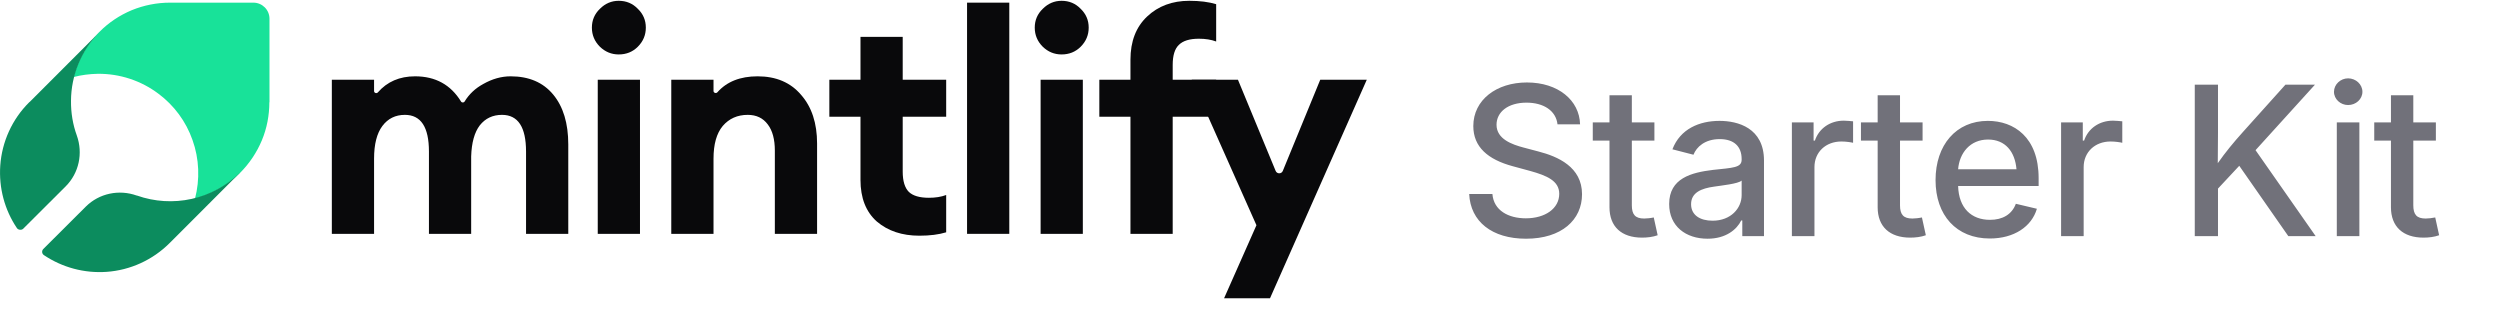
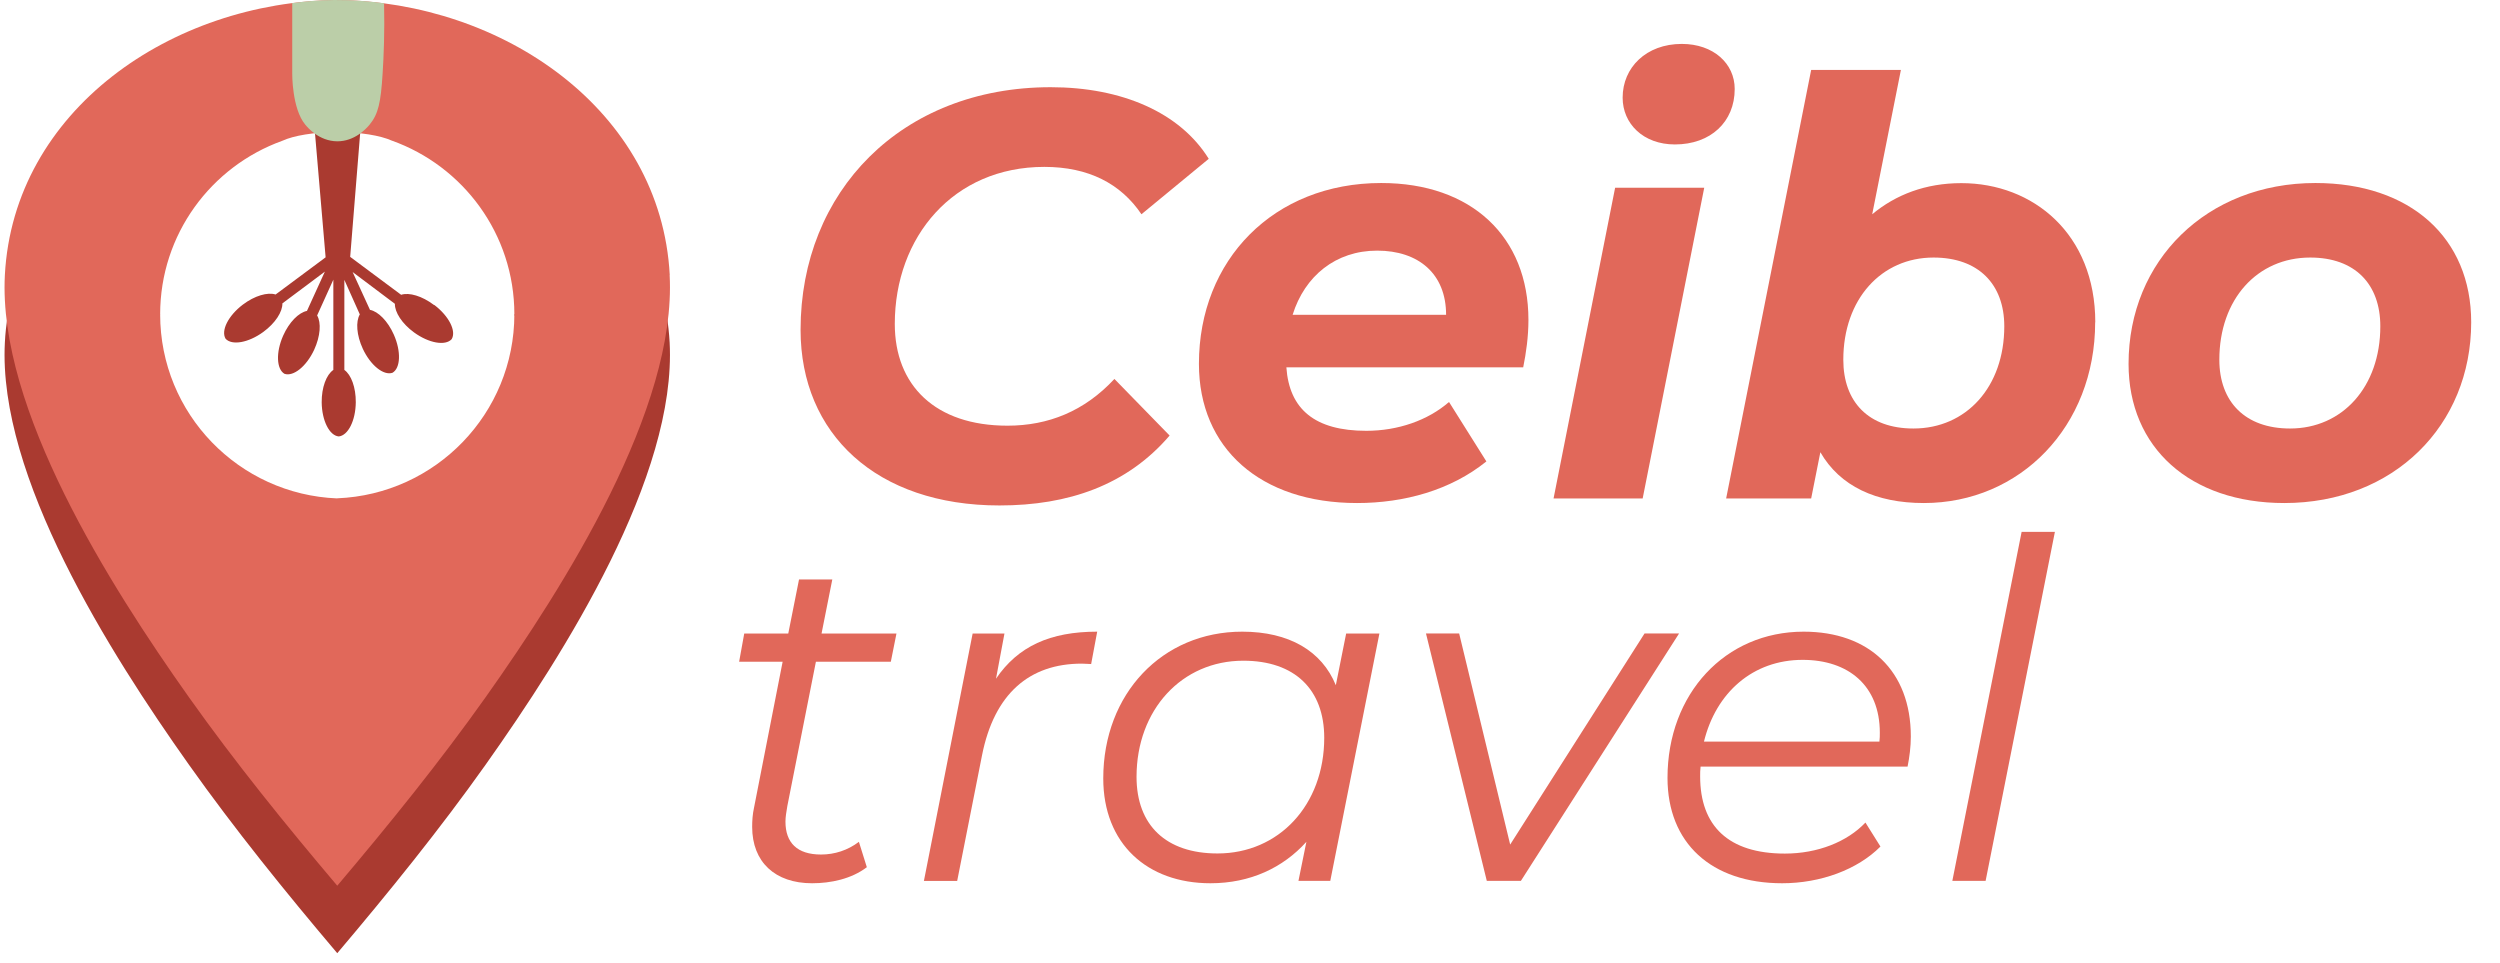
- <svg xmlns="http://www.w3.org/2000/svg" width="180" height="23" viewBox="0 0 180 23" fill="none">
-   <path d="M91.44 21.476H88.133L90.464 16.216L85.802 5.74H89.132L91.847 12.307C91.943 12.536 92.268 12.536 92.362 12.306L95.058 5.74H98.409L91.44 21.476Z" fill="#09090B" />
-   <path d="M81.393 16.837V8.403H79.152V5.74H81.393V4.297C81.393 2.98 81.792 1.944 82.592 1.19C83.391 0.435 84.404 0.058 85.633 0.058C86.387 0.058 87.031 0.139 87.564 0.302V2.988C87.208 2.854 86.794 2.788 86.32 2.788C85.655 2.788 85.174 2.936 84.878 3.232C84.582 3.513 84.434 3.994 84.434 4.674V5.74H87.564V8.403H84.434V16.837H81.393Z" fill="#09090B" />
-   <path d="M76.433 3.92C75.915 3.92 75.463 3.735 75.079 3.365C74.694 2.98 74.502 2.521 74.502 1.989C74.502 1.456 74.694 1.005 75.079 0.635C75.463 0.25 75.915 0.058 76.433 0.058C76.98 0.058 77.438 0.25 77.809 0.635C78.193 1.005 78.386 1.456 78.386 1.989C78.386 2.521 78.193 2.98 77.809 3.365C77.438 3.735 76.98 3.92 76.433 3.92ZM74.924 16.837V5.74H77.964V16.837H74.924Z" fill="#09090B" />
-   <path d="M69.628 16.837V0.191H72.669V16.837H69.628Z" fill="#09090B" />
-   <path d="M66.194 16.97C64.951 16.97 63.93 16.63 63.131 15.949C62.347 15.254 61.955 14.255 61.955 12.953V8.403H59.713V5.74H61.955V2.655H64.995V5.74H68.125V8.403H64.995V12.354C64.995 13.034 65.143 13.523 65.439 13.819C65.735 14.1 66.216 14.24 66.882 14.24C67.355 14.24 67.769 14.174 68.125 14.04V16.726C67.592 16.889 66.948 16.97 66.194 16.97Z" fill="#09090B" />
-   <path d="M48.332 16.837V5.74H51.373V6.551C51.373 6.688 51.559 6.748 51.65 6.646C52.328 5.879 53.293 5.495 54.546 5.495C55.878 5.495 56.921 5.939 57.676 6.827C58.445 7.7 58.83 8.869 58.83 10.334V16.837H55.789V10.844C55.789 10.03 55.619 9.402 55.279 8.958C54.939 8.499 54.458 8.27 53.836 8.27C53.096 8.27 52.497 8.536 52.038 9.069C51.594 9.601 51.373 10.386 51.373 11.421V16.837H48.332Z" fill="#09090B" />
-   <path d="M44.547 3.92C44.029 3.92 43.578 3.735 43.193 3.365C42.809 2.98 42.616 2.521 42.616 1.989C42.616 1.456 42.809 1.005 43.193 0.635C43.578 0.25 44.029 0.058 44.547 0.058C45.095 0.058 45.553 0.25 45.923 0.635C46.308 1.005 46.5 1.456 46.5 1.989C46.5 2.521 46.308 2.98 45.923 3.365C45.553 3.735 45.095 3.92 44.547 3.92ZM43.038 16.837V5.74H46.079V16.837H43.038Z" fill="#09090B" />
-   <path d="M37.875 16.837V10.911C37.875 9.15 37.298 8.27 36.144 8.27C35.478 8.27 34.945 8.521 34.546 9.024C34.161 9.527 33.954 10.275 33.924 11.266V16.837H30.884V10.911C30.884 9.15 30.306 8.27 29.152 8.27C28.472 8.27 27.932 8.536 27.532 9.069C27.133 9.601 26.933 10.386 26.933 11.421V16.837H23.892V5.74H26.933V6.559C26.933 6.695 27.116 6.755 27.206 6.652C27.878 5.881 28.771 5.495 29.885 5.495C31.349 5.495 32.452 6.1 33.193 7.309C33.252 7.404 33.395 7.403 33.454 7.307C33.774 6.78 34.219 6.361 34.79 6.05C35.441 5.68 36.099 5.495 36.765 5.495C38.082 5.495 39.103 5.932 39.828 6.805C40.553 7.678 40.916 8.876 40.916 10.4V16.837H37.875Z" fill="#09090B" />
-   <path d="M19.403 7.362V1.35C19.403 0.705 18.879 0.191 18.244 0.191H12.235C11.291 0.191 10.357 0.378 9.487 0.733C8.618 1.098 7.824 1.621 7.16 2.295L7.114 2.341C6.235 3.23 5.609 4.333 5.291 5.548C5.861 5.399 6.45 5.324 7.039 5.314C8.609 5.296 10.151 5.801 11.403 6.745C12.534 7.586 13.394 8.746 13.861 10.083C14.347 11.438 14.403 12.916 14.039 14.309C15.244 13.991 16.356 13.364 17.244 12.486L17.291 12.439C17.954 11.775 18.487 10.98 18.851 10.111C19.216 9.241 19.393 8.306 19.393 7.362H19.403Z" fill="#18E299" />
-   <path d="M5.112 7.26C5.121 5.416 5.857 3.646 7.151 2.324L2.151 7.326C2.133 7.344 2.114 7.354 2.095 7.372C0.876 8.583 0.14 10.204 0.019 11.918C-0.092 13.52 0.327 15.103 1.22 16.426C1.306 16.552 1.537 16.593 1.667 16.472L4.73 13.417C5.689 12.458 5.987 11.033 5.531 9.757C5.242 8.965 5.103 8.117 5.112 7.26Z" fill="#0C8C5E" />
-   <path d="M17.262 12.44C16.303 13.38 15.102 14.032 13.799 14.321C12.486 14.61 11.127 14.526 9.861 14.079C9.861 14.079 9.851 14.079 9.842 14.079C8.567 13.622 7.142 13.921 6.183 14.871L3.12 17.926C2.99 18.056 3.009 18.27 3.167 18.373C4.489 19.258 6.072 19.686 7.673 19.574C9.386 19.453 10.997 18.717 12.216 17.497L12.263 17.451L17.262 12.449V12.44Z" fill="#0C8C5E" />
-   <text x="105" y="17" font-family="Inter, ui-sans-serif, system-ui, -apple-system, sans-serif" font-size="15" font-weight="500" fill="#71717A" letter-spacing="-0.01em">Starter Kit</text>
+ <svg xmlns="http://www.w3.org/2000/svg" width="148" height="57" viewBox="0 0 148 57" fill="none">
+   <svg x="0" y="0" width="40" height="57" viewBox="0 0 27 39">
+     <path d="M26.824 12.783L20.65 12.735C20.972 13.568 20.65 14.52 20.65 15.469C20.65 19.493 17.462 22.767 13.476 22.926C9.491 22.767 6.303 19.497 6.303 15.469C6.303 14.52 5.981 13.568 6.303 12.735L0.129 12.783C0.073 13.139 0.03 13.503 0.013 13.872C-0.274 19.287 4.252 26.436 7.466 30.971C9.328 33.597 11.37 36.12 13.472 38.604C13.472 38.604 13.472 38.604 13.476 38.604C13.476 38.604 13.476 38.604 13.481 38.604C15.583 36.12 17.625 33.597 19.488 30.971C22.701 26.436 27.227 19.287 26.94 13.872C26.919 13.503 26.88 13.139 26.824 12.783Z" fill="#AA3A30" />
+     <path d="M26.944 11.139C26.588 4.467 20.187 0.069 13.476 0C6.766 0.069 0.369 4.467 0.013 11.139C-0.274 16.554 4.252 23.702 7.466 28.238C9.328 30.864 11.37 33.387 13.472 35.871C13.472 35.871 13.472 35.871 13.476 35.871C13.476 35.871 13.476 35.871 13.481 35.871C15.583 33.387 17.625 30.864 19.488 28.238C22.701 23.702 27.227 16.554 26.94 11.139H26.944ZM13.476 20.188C9.491 20.029 6.303 16.76 6.303 12.731C6.303 9.491 8.367 6.741 11.25 5.703C11.709 5.492 12.533 5.351 13.472 5.351C14.412 5.351 15.219 5.488 15.682 5.694C18.574 6.724 20.65 9.479 20.65 12.727C20.65 16.751 17.462 20.025 13.476 20.184V20.188Z" fill="#E1685A" />
+     <path d="M17.394 12.353C16.913 11.989 16.386 11.834 16.064 11.941L14 10.405C14.137 8.723 14.27 7.037 14.408 5.355C14.33 5.411 14.214 5.488 14.06 5.548C13.807 5.647 13.592 5.647 13.472 5.643C13.365 5.643 13.163 5.638 12.927 5.548C12.769 5.488 12.653 5.415 12.571 5.355C12.717 7.046 12.859 8.736 13.005 10.423L10.979 11.929C10.658 11.826 10.13 11.976 9.649 12.341C9.057 12.791 8.757 13.396 8.954 13.722C9.212 14.001 9.877 13.885 10.477 13.448C10.967 13.091 11.263 12.628 11.254 12.289L12.975 11.002L12.249 12.594C11.919 12.658 11.529 13.044 11.284 13.598C10.984 14.276 11.014 14.954 11.34 15.142C11.7 15.263 12.228 14.842 12.541 14.168C12.794 13.619 12.833 13.07 12.661 12.778L13.318 11.328V14.984C13.035 15.177 12.841 15.692 12.846 16.297C12.854 17.039 13.159 17.644 13.537 17.678C13.914 17.64 14.219 17.039 14.227 16.297C14.232 15.692 14.039 15.177 13.764 14.984V11.336L14.39 12.735C14.219 13.027 14.257 13.576 14.511 14.126C14.824 14.799 15.351 15.22 15.712 15.1C16.042 14.911 16.068 14.233 15.768 13.555C15.523 13.001 15.133 12.615 14.802 12.551L14.099 11.019C14.669 11.448 15.24 11.877 15.811 12.306C15.802 12.645 16.098 13.109 16.587 13.465C17.188 13.902 17.853 14.018 18.11 13.739C18.308 13.413 18.003 12.808 17.415 12.358L17.394 12.353Z" fill="#AA3A30" />
+     <path d="M15.373 0.133C14.794 0.052 14.116 -0.004 13.365 0C12.734 0.005 12.159 0.056 11.653 0.125C11.653 1.18 11.657 2.107 11.653 2.991C11.653 2.991 11.64 4.398 12.181 5.05C12.267 5.153 12.73 5.716 13.472 5.724C14.172 5.728 14.639 5.226 14.785 5.05C15.141 4.621 15.24 4.149 15.313 2.991C15.36 2.257 15.399 1.287 15.373 0.133Z" fill="#BBCEA8" />
+   </svg>
+   <svg x="0" y="2.6" width="148" height="54.4" viewBox="0 0 101 38">
+     <path d="M31.915 11.821C31.915 6.112 36.074 1.79 42.257 1.79C45.204 1.79 47.607 2.839 48.794 4.751L46.011 7.044C45.157 5.778 43.823 5.085 41.994 5.085C38.236 5.085 35.811 7.976 35.811 11.582C35.811 14.114 37.477 15.787 40.471 15.787C42.158 15.787 43.655 15.189 44.893 13.854L47.176 16.195C45.415 18.249 42.991 19.086 40.139 19.086C35.052 19.086 31.915 16.125 31.915 11.825V11.821Z" fill="#E1685A" />
+     <path d="M61.798 13.373H52.004C52.125 15.115 53.19 15.999 55.309 15.999C56.616 15.999 57.854 15.57 58.73 14.807L60.275 17.265C58.799 18.457 56.875 18.986 54.925 18.986C50.929 18.986 48.388 16.719 48.388 13.23C48.388 8.93 51.477 5.752 55.926 5.752C59.658 5.752 62.014 7.972 62.014 11.413C62.014 12.107 61.919 12.774 61.798 13.373ZM52.263 11.201H58.609C58.609 9.506 57.47 8.548 55.758 8.548C54.045 8.548 52.763 9.597 52.263 11.201Z" fill="#E1685A" />
+     <path d="M65.599 5.947H69.284L66.738 18.796H63.053L65.599 5.947ZM65.91 2.219C65.91 0.975 66.885 -7.40486e-05 68.356 -7.40486e-05C69.663 -7.40486e-05 70.544 0.811 70.544 1.864C70.544 3.225 69.547 4.157 68.071 4.157C66.764 4.157 65.91 3.299 65.91 2.224V2.219Z" fill="#E1685A" />
+     <path d="M85.45 11.509C85.45 15.831 82.335 18.986 78.366 18.986C76.394 18.986 74.897 18.293 74.086 16.884L73.706 18.796H70.19L73.706 1.075H77.417L76.23 7.044C77.205 6.233 78.439 5.757 79.915 5.757C82.888 5.757 85.455 7.859 85.455 11.513L85.45 11.509ZM81.692 11.678C81.692 9.935 80.622 8.834 78.767 8.834C76.606 8.834 75.035 10.555 75.035 13.061C75.035 14.803 76.079 15.904 77.934 15.904C80.122 15.904 81.692 14.183 81.692 11.678Z" fill="#E1685A" />
+     <path d="M86.831 13.23C86.831 8.956 90.063 5.752 94.558 5.752C98.481 5.752 101 8.019 101 11.509C101 15.783 97.79 18.986 93.273 18.986C89.372 18.986 86.831 16.693 86.831 13.23ZM97.242 11.678C97.242 9.935 96.198 8.834 94.343 8.834C92.155 8.834 90.585 10.555 90.585 13.061C90.585 14.803 91.655 15.904 93.51 15.904C95.672 15.904 97.242 14.183 97.242 11.678Z" fill="#E1685A" />
+     <path d="M31.367 31.518C31.328 31.752 31.29 31.965 31.29 32.16C31.29 33.035 31.773 33.521 32.761 33.521C33.322 33.521 33.865 33.347 34.327 32.996L34.655 34.045C34.016 34.531 33.166 34.709 32.39 34.709C30.862 34.709 29.913 33.833 29.913 32.377C29.913 32.125 29.93 31.852 29.991 31.579L31.173 25.549H29.374L29.585 24.383H31.406L31.851 22.146H33.227L32.782 24.383H35.88L35.647 25.549H32.549L31.367 31.518Z" fill="#E1685A" />
+     <path d="M44.182 24.301L43.931 25.644C43.798 25.644 43.698 25.627 43.543 25.627C41.377 25.627 39.923 26.871 39.418 29.42L38.391 34.613H37.015L39.03 24.383H40.346L39.996 26.251C40.907 24.907 42.24 24.305 44.177 24.305L44.182 24.301Z" fill="#E1685A" />
+     <path d="M55.852 24.379L53.82 34.609H52.504L52.832 32.996C51.866 34.067 50.511 34.709 48.863 34.709C46.248 34.709 44.432 33.074 44.432 30.374C44.432 26.871 46.87 24.305 50.179 24.305C52.116 24.305 53.471 25.103 54.049 26.52L54.476 24.383H55.852V24.379ZM53.57 28.696C53.57 26.694 52.349 25.506 50.222 25.506C47.685 25.506 45.808 27.53 45.808 30.309C45.808 32.311 47.029 33.477 49.156 33.477C51.693 33.477 53.57 31.475 53.57 28.692V28.696Z" fill="#E1685A" />
+     <path d="M68.244 24.379L61.703 34.609H60.292L57.777 24.379H59.149L61.259 33.109L66.816 24.379H68.248H68.244Z" fill="#E1685A" />
+     <path d="M69.133 29.884C69.115 30.018 69.115 30.157 69.115 30.291C69.115 32.333 70.276 33.482 72.619 33.482C73.974 33.482 75.195 32.996 75.95 32.199L76.571 33.191C75.622 34.145 74.094 34.709 72.507 34.709C69.564 34.709 67.765 33.035 67.765 30.352C67.765 26.871 70.147 24.305 73.396 24.305C76.088 24.305 77.827 25.918 77.827 28.64C77.827 29.069 77.771 29.494 77.693 29.884H69.137H69.133ZM69.271 28.852H76.528C76.545 28.718 76.545 28.601 76.545 28.484C76.545 26.538 75.246 25.471 73.352 25.471C71.303 25.471 69.771 26.815 69.271 28.857V28.852Z" fill="#E1685A" />
+     <path d="M82.413 20.178H83.785L80.92 34.609H79.544L82.409 20.178H82.413Z" fill="#E1685A" />
+   </svg>
</svg>
